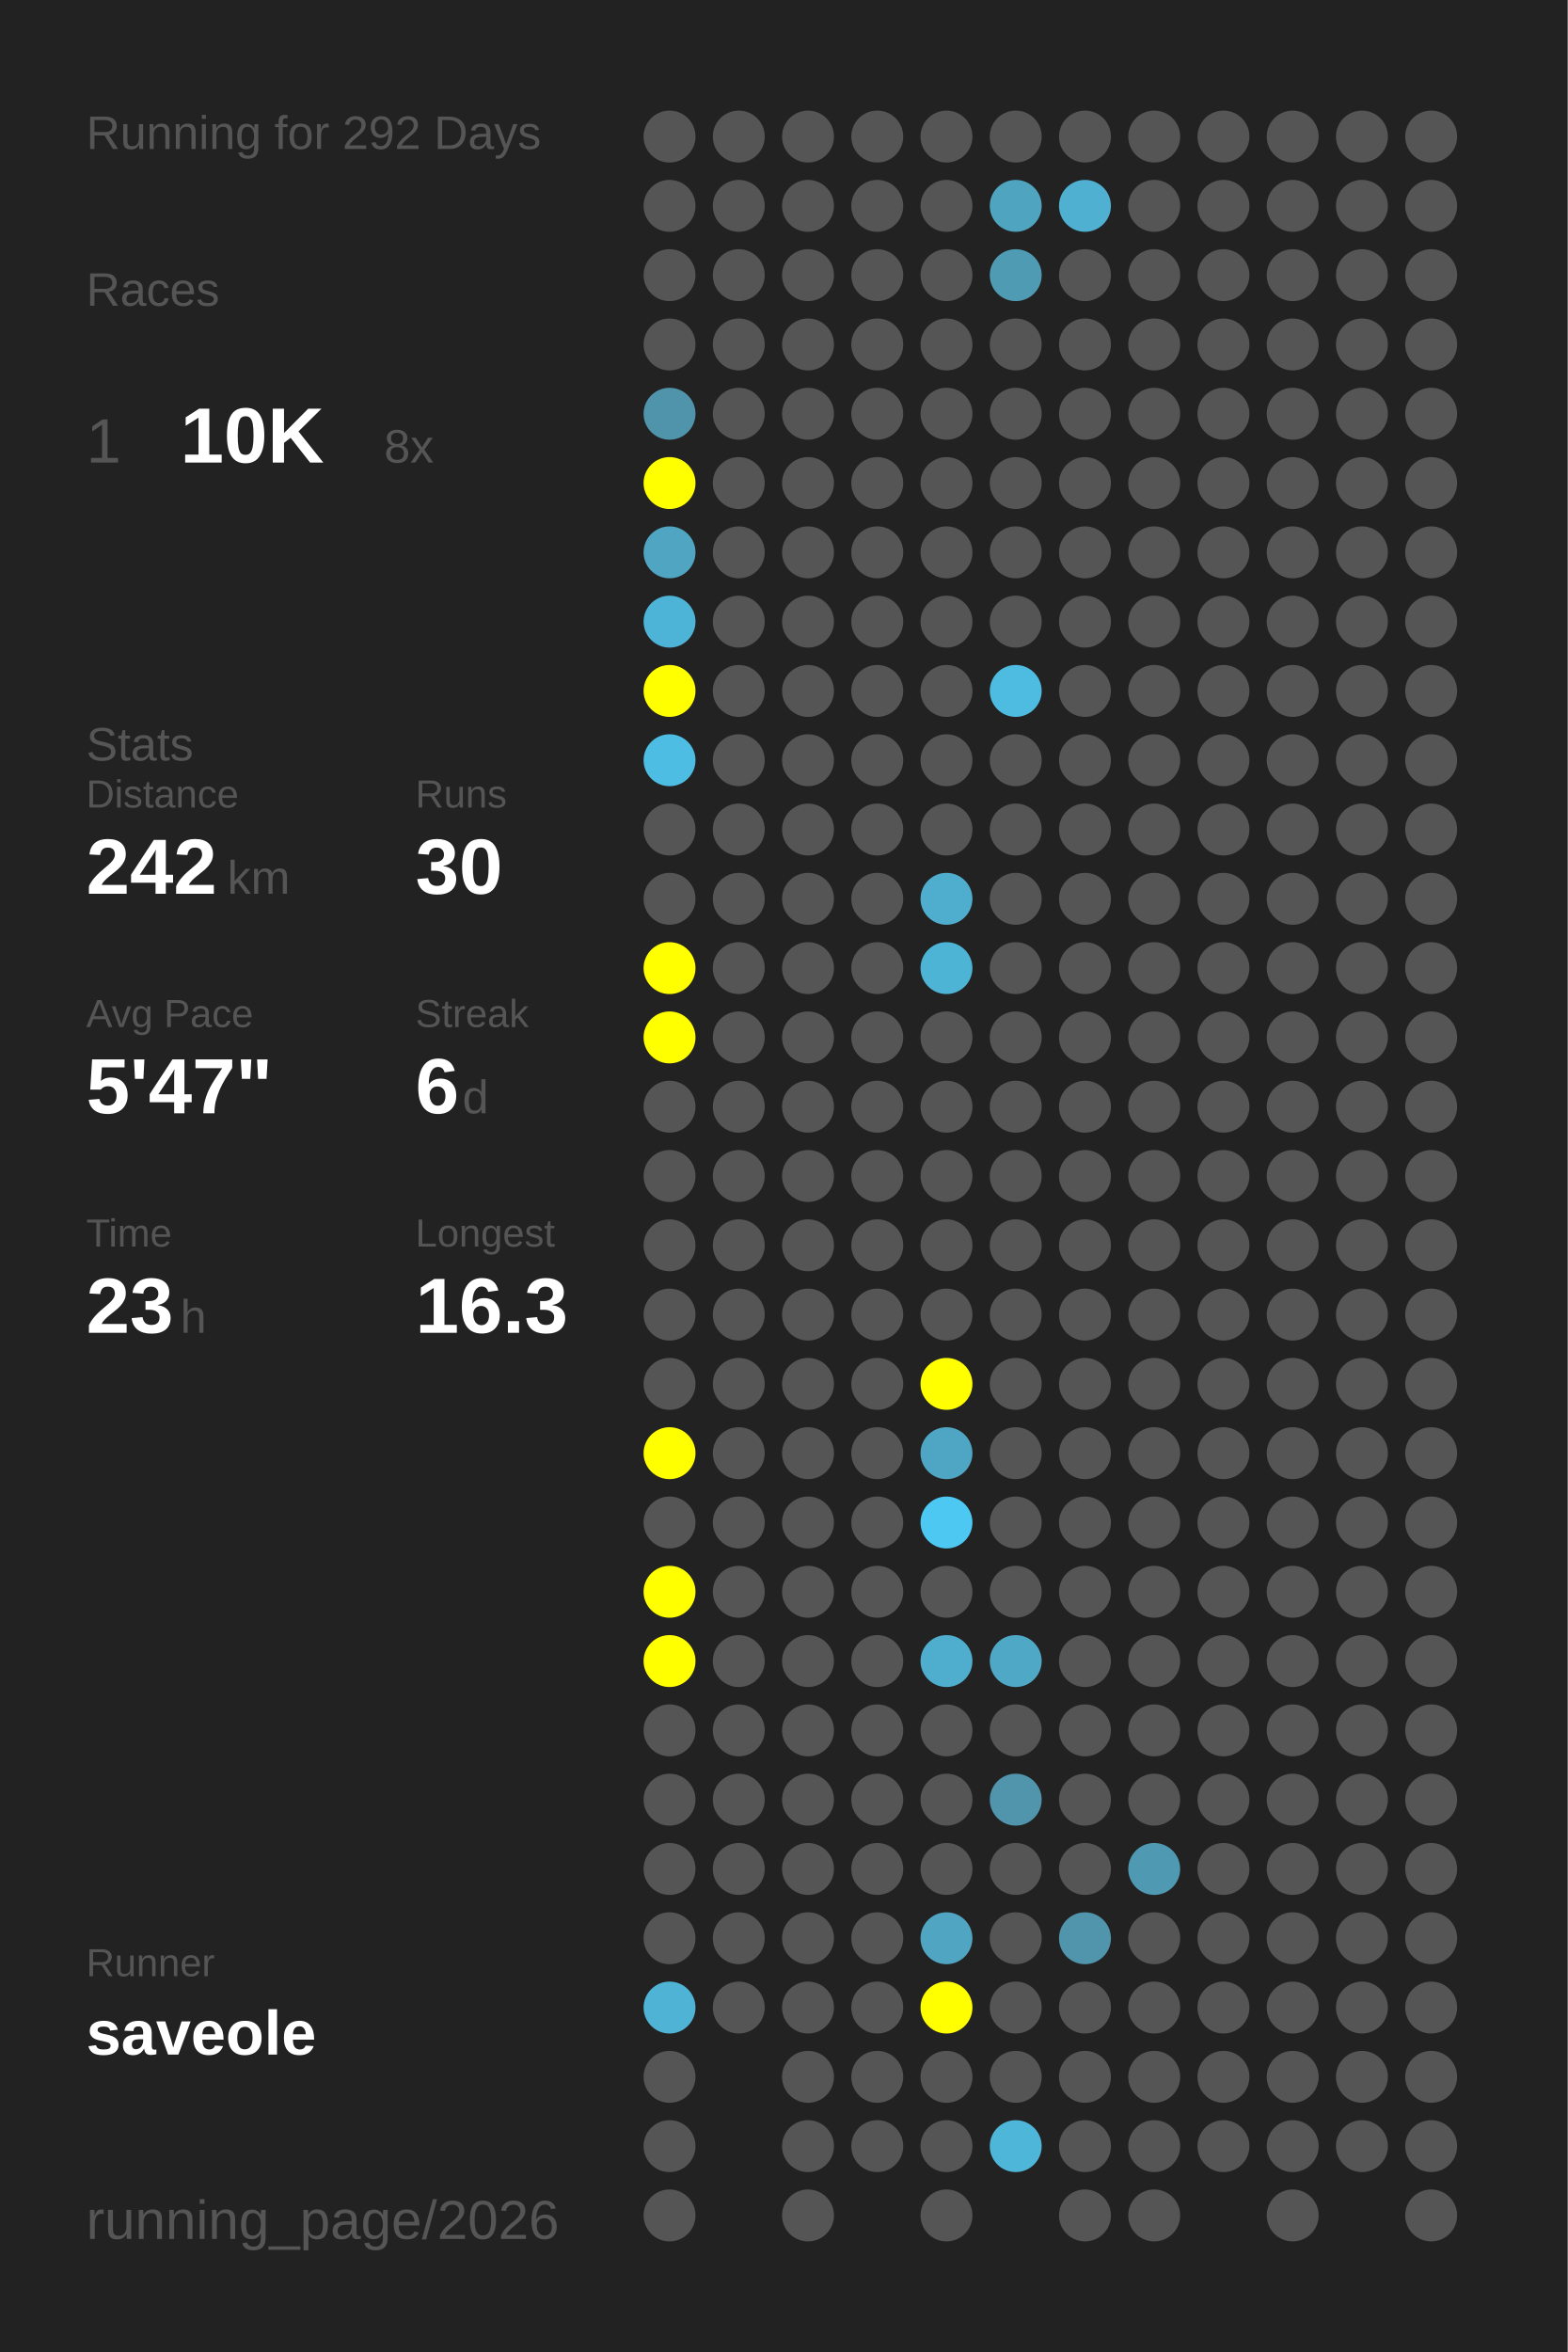
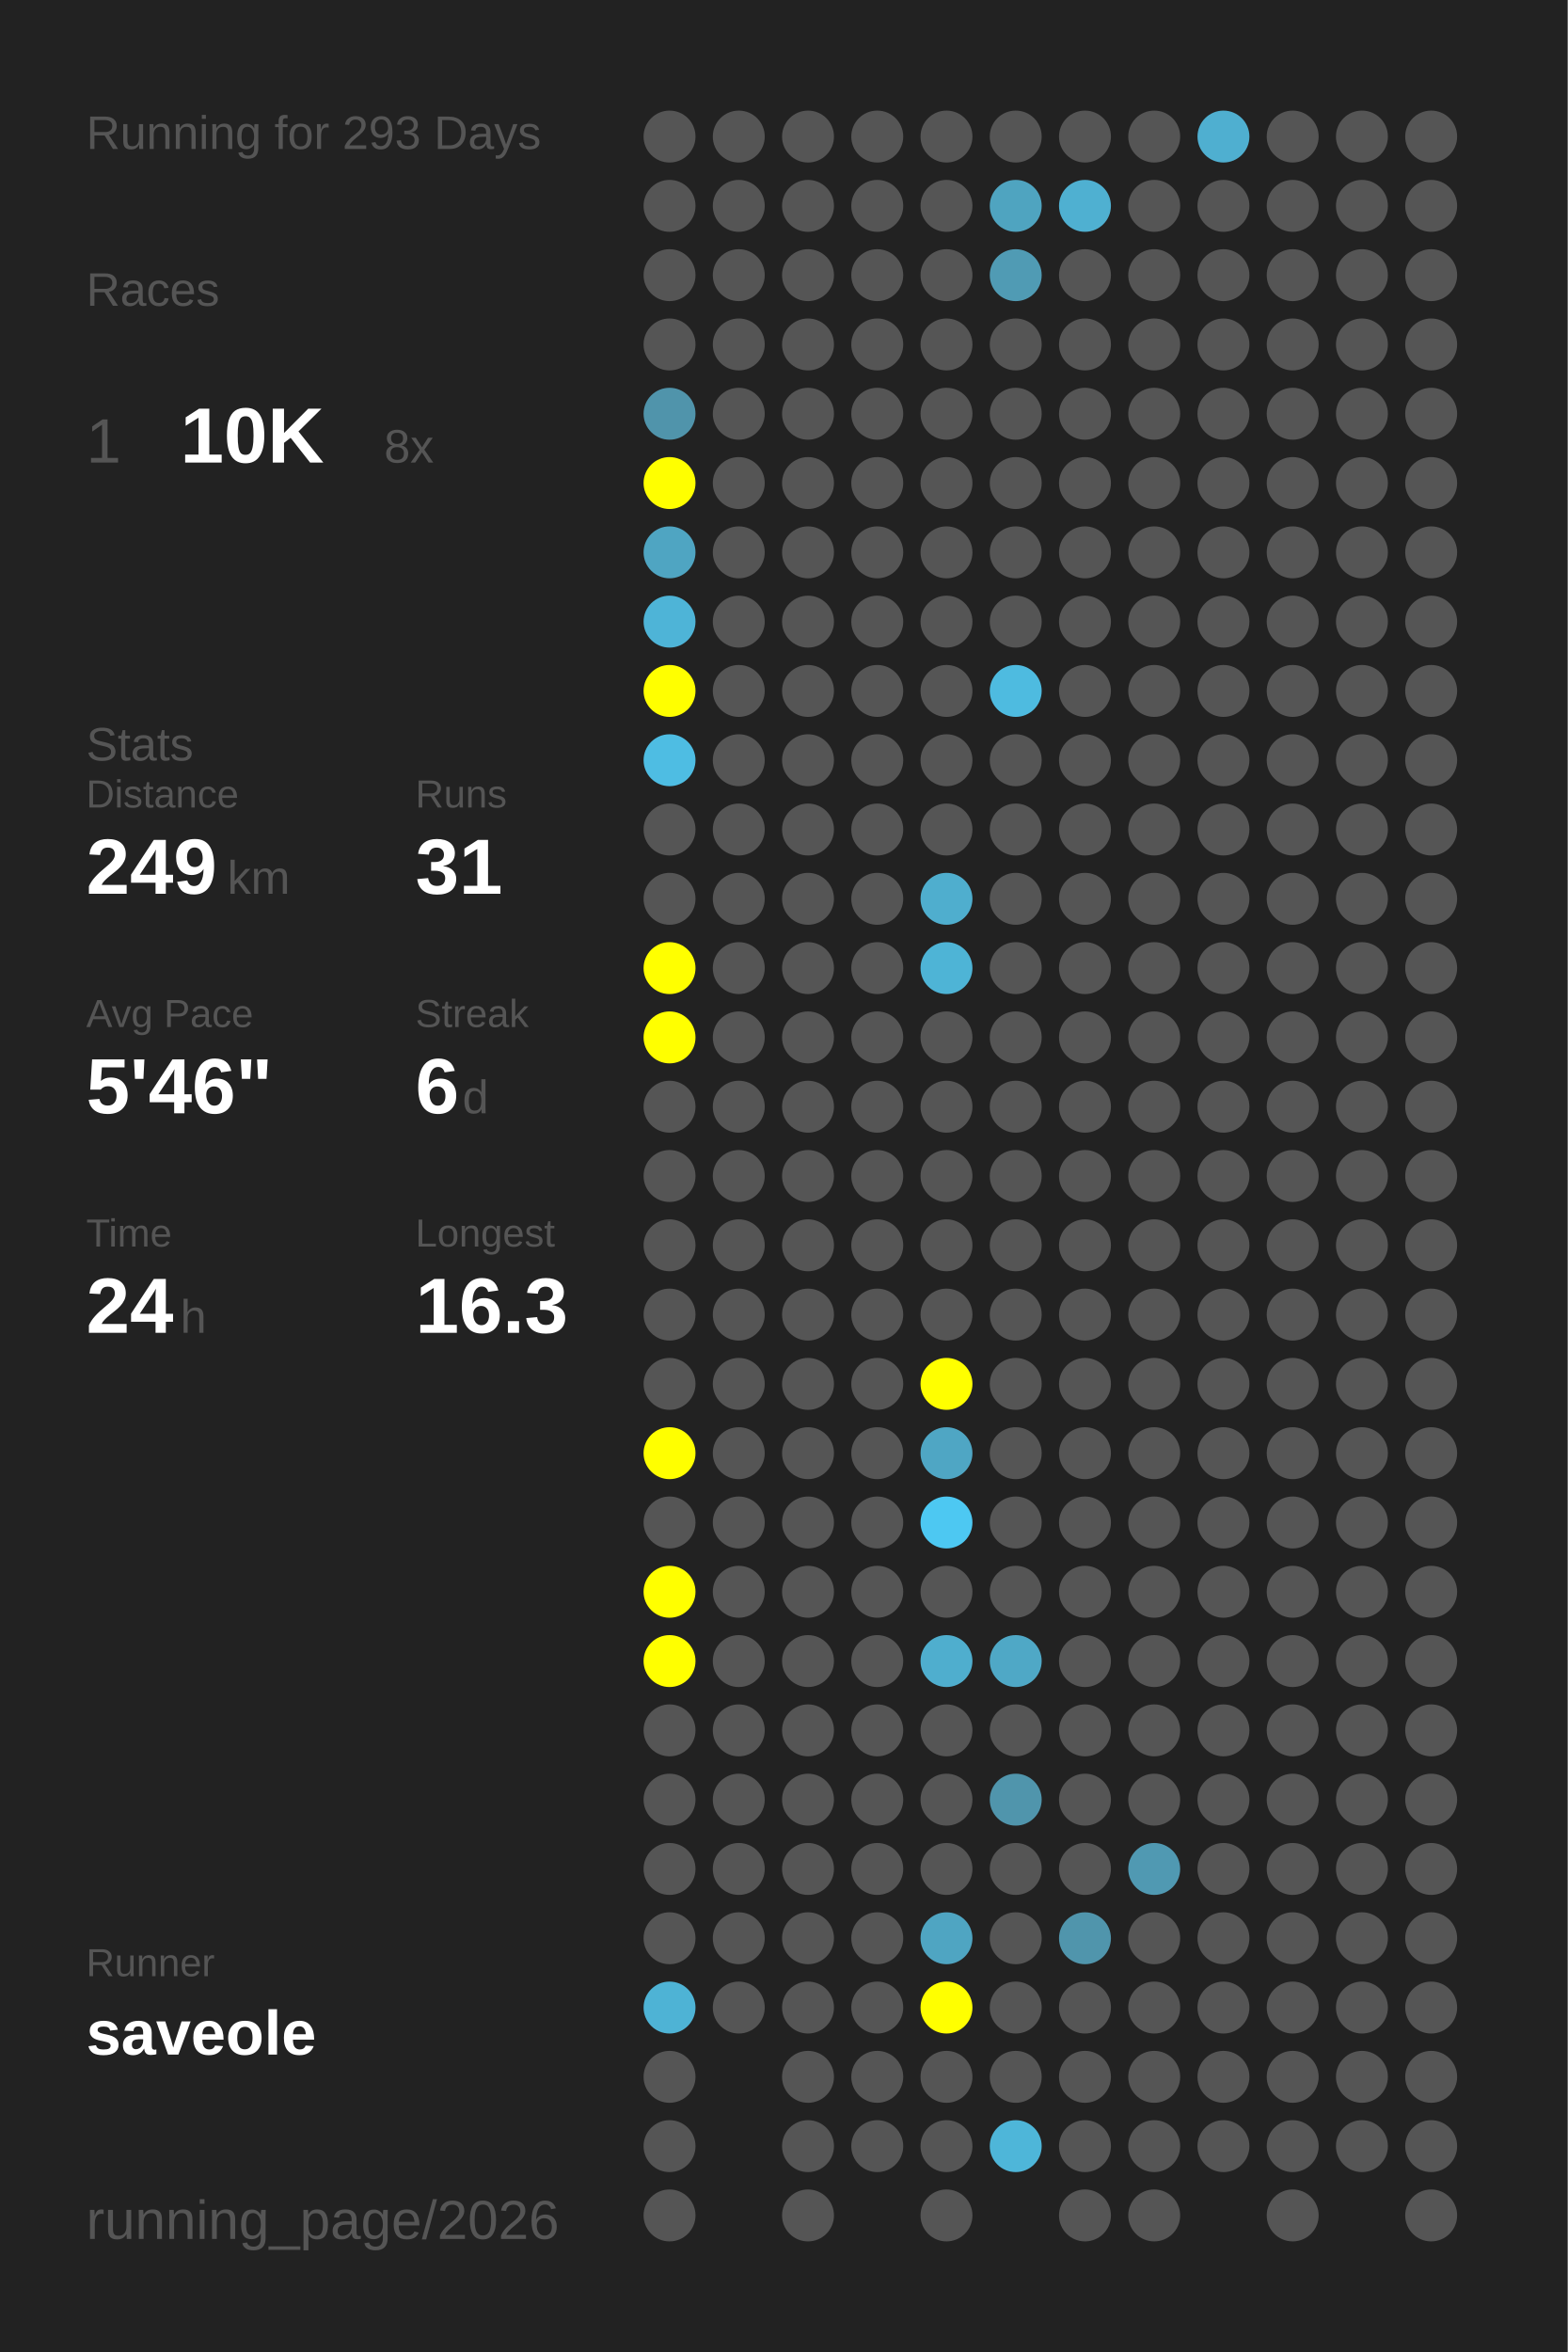
<svg xmlns="http://www.w3.org/2000/svg" baseProfile="full" height="300mm" version="1.1" viewBox="0,0,200,300" width="200mm">
  <defs />
  <rect fill="#222222" height="300" width="200" x="0" y="0" />
-   <text fill="#555555" style="font-size:6px; font-family:Arial;" x="11" y="19">Running for 292 Days</text>
+   <text fill="#555555" style="font-size:6px; font-family:Arial;" x="11" y="19">Running for 293 Days</text>
  <text fill="#555555" style="font-size:6px; font-family:Arial;" x="11" y="39">Races</text>
  <text fill="#555555" style="font-size:8px; font-family:Arial;" x="11" y="59">1</text>
  <text fill="#FFFFFF" style="font-size:10px; font-family:Arial; font-weight:bold;" x="23" y="59">10K</text>
  <text fill="#555555" style="font-size:6px; font-family:Arial;" x="49" y="59">8x</text>
  <text fill="#555555" style="font-size:6px; font-family:Arial;" x="11" y="97">Stats</text>
  <text fill="#555555" style="font-size:5px; font-family:Arial;" x="11" y="103">Distance</text>
-   <text fill="#FFFFFF" style="font-size:10px; font-family:Arial; font-weight:bold;" x="11" y="114">242</text>
+   <text fill="#FFFFFF" style="font-size:10px; font-family:Arial; font-weight:bold;" x="11" y="114">249</text>
  <text fill="#555555" style="font-size:6px; font-family:Arial;" x="29" y="114">km</text>
  <text fill="#555555" style="font-size:5px; font-family:Arial;" x="53" y="103">Runs</text>
-   <text fill="#FFFFFF" style="font-size:10px; font-family:Arial; font-weight:bold;" x="53" y="114">30</text>
+   <text fill="#FFFFFF" style="font-size:10px; font-family:Arial; font-weight:bold;" x="53" y="114">31</text>
  <text fill="#555555" style="font-size:5px; font-family:Arial;" x="11" y="131">Avg Pace</text>
-   <text fill="#FFFFFF" style="font-size:10px; font-family:Arial; font-weight:bold;" x="11" y="142">5'47"</text>
+   <text fill="#FFFFFF" style="font-size:10px; font-family:Arial; font-weight:bold;" x="11" y="142">5'46"</text>
  <text fill="#555555" style="font-size:5px; font-family:Arial;" x="53" y="131">Streak</text>
  <text fill="#FFFFFF" style="font-size:10px; font-family:Arial; font-weight:bold;" x="53" y="142">6</text>
  <text fill="#555555" style="font-size:6px; font-family:Arial;" x="59" y="142">d</text>
  <text fill="#555555" style="font-size:5px; font-family:Arial;" x="11" y="159">Time</text>
-   <text fill="#FFFFFF" style="font-size:10px; font-family:Arial; font-weight:bold;" x="11" y="170">23</text>
+   <text fill="#FFFFFF" style="font-size:10px; font-family:Arial; font-weight:bold;" x="11" y="170">24</text>
  <text fill="#555555" style="font-size:6px; font-family:Arial;" x="23" y="170">h</text>
  <text fill="#555555" style="font-size:5px; font-family:Arial;" x="53" y="159">Longest</text>
  <text fill="#FFFFFF" style="font-size:10px; font-family:Arial; font-weight:bold;" x="53" y="170">16.3</text>
  <text fill="#555555" style="font-size:5px; font-family:Arial;" x="11" y="252.065">Runner</text>
  <text fill="#FFFFFF" style="font-size:8px; font-family:Arial; font-weight:bold;" x="11" y="262.065">saveole</text>
  <text fill="#555555" style="font-size:7px; font-family:Arial;" x="11" y="285.581">running_page/2026</text>
  <circle cx="85.417" cy="17.419" fill="#555555" r="3.312" />
  <circle cx="85.417" cy="26.258" fill="#555555" r="3.312" />
  <circle cx="85.417" cy="35.097" fill="#555555" r="3.312" />
  <circle cx="85.417" cy="43.935" fill="#555555" r="3.312" />
  <circle cx="85.417" cy="52.774" fill="#5094ab" r="3.312" />
  <circle cx="85.417" cy="61.613" fill="#FFFF00" r="3.312" />
  <circle cx="85.417" cy="70.452" fill="#4fa5c2" r="3.312" />
  <circle cx="85.417" cy="79.29" fill="#4eb4d7" r="3.312" />
  <circle cx="85.417" cy="88.129" fill="#FFFF00" r="3.312" />
  <circle cx="85.417" cy="96.968" fill="#4ebde3" r="3.312" />
  <circle cx="85.417" cy="105.806" fill="#555555" r="3.312" />
  <circle cx="85.417" cy="114.645" fill="#555555" r="3.312" />
  <circle cx="85.417" cy="123.484" fill="#FFFF00" r="3.312" />
  <circle cx="85.417" cy="132.323" fill="#FFFF00" r="3.312" />
  <circle cx="85.417" cy="141.161" fill="#555555" r="3.312" />
  <circle cx="85.417" cy="150" fill="#555555" r="3.312" />
  <circle cx="85.417" cy="158.839" fill="#555555" r="3.312" />
  <circle cx="85.417" cy="167.677" fill="#555555" r="3.312" />
  <circle cx="85.417" cy="176.516" fill="#555555" r="3.312" />
  <circle cx="85.417" cy="185.355" fill="#FFFF00" r="3.312" />
  <circle cx="85.417" cy="194.194" fill="#555555" r="3.312" />
  <circle cx="85.417" cy="203.032" fill="#FFFF00" r="3.312" />
  <circle cx="85.417" cy="211.871" fill="#FFFF00" r="3.312" />
  <circle cx="85.417" cy="220.71" fill="#555555" r="3.312" />
  <circle cx="85.417" cy="229.548" fill="#555555" r="3.312" />
  <circle cx="85.417" cy="238.387" fill="#555555" r="3.312" />
  <circle cx="85.417" cy="247.226" fill="#555555" r="3.312" />
  <circle cx="85.417" cy="256.065" fill="#4eb3d5" r="3.312" />
  <circle cx="85.417" cy="264.903" fill="#555555" r="3.312" />
  <circle cx="85.417" cy="273.742" fill="#555555" r="3.312" />
  <circle cx="85.417" cy="282.581" fill="#555555" r="3.312" />
  <circle cx="94.25" cy="17.419" fill="#555555" r="3.312" />
  <circle cx="94.25" cy="26.258" fill="#555555" r="3.312" />
  <circle cx="94.25" cy="35.097" fill="#555555" r="3.312" />
  <circle cx="94.25" cy="43.935" fill="#555555" r="3.312" />
  <circle cx="94.25" cy="52.774" fill="#555555" r="3.312" />
  <circle cx="94.25" cy="61.613" fill="#555555" r="3.312" />
  <circle cx="94.25" cy="70.452" fill="#555555" r="3.312" />
  <circle cx="94.25" cy="79.29" fill="#555555" r="3.312" />
  <circle cx="94.25" cy="88.129" fill="#555555" r="3.312" />
  <circle cx="94.25" cy="96.968" fill="#555555" r="3.312" />
  <circle cx="94.25" cy="105.806" fill="#555555" r="3.312" />
  <circle cx="94.25" cy="114.645" fill="#555555" r="3.312" />
  <circle cx="94.25" cy="123.484" fill="#555555" r="3.312" />
  <circle cx="94.25" cy="132.323" fill="#555555" r="3.312" />
  <circle cx="94.25" cy="141.161" fill="#555555" r="3.312" />
  <circle cx="94.25" cy="150" fill="#555555" r="3.312" />
  <circle cx="94.25" cy="158.839" fill="#555555" r="3.312" />
  <circle cx="94.25" cy="167.677" fill="#555555" r="3.312" />
  <circle cx="94.25" cy="176.516" fill="#555555" r="3.312" />
  <circle cx="94.25" cy="185.355" fill="#555555" r="3.312" />
  <circle cx="94.25" cy="194.194" fill="#555555" r="3.312" />
  <circle cx="94.25" cy="203.032" fill="#555555" r="3.312" />
  <circle cx="94.25" cy="211.871" fill="#555555" r="3.312" />
  <circle cx="94.25" cy="220.71" fill="#555555" r="3.312" />
  <circle cx="94.25" cy="229.548" fill="#555555" r="3.312" />
  <circle cx="94.25" cy="238.387" fill="#555555" r="3.312" />
  <circle cx="94.25" cy="247.226" fill="#555555" r="3.312" />
  <circle cx="94.25" cy="256.065" fill="#555555" r="3.312" />
  <circle cx="103.083" cy="17.419" fill="#555555" r="3.312" />
  <circle cx="103.083" cy="26.258" fill="#555555" r="3.312" />
  <circle cx="103.083" cy="35.097" fill="#555555" r="3.312" />
  <circle cx="103.083" cy="43.935" fill="#555555" r="3.312" />
  <circle cx="103.083" cy="52.774" fill="#555555" r="3.312" />
  <circle cx="103.083" cy="61.613" fill="#555555" r="3.312" />
  <circle cx="103.083" cy="70.452" fill="#555555" r="3.312" />
  <circle cx="103.083" cy="79.29" fill="#555555" r="3.312" />
  <circle cx="103.083" cy="88.129" fill="#555555" r="3.312" />
  <circle cx="103.083" cy="96.968" fill="#555555" r="3.312" />
  <circle cx="103.083" cy="105.806" fill="#555555" r="3.312" />
  <circle cx="103.083" cy="114.645" fill="#555555" r="3.312" />
  <circle cx="103.083" cy="123.484" fill="#555555" r="3.312" />
  <circle cx="103.083" cy="132.323" fill="#555555" r="3.312" />
  <circle cx="103.083" cy="141.161" fill="#555555" r="3.312" />
  <circle cx="103.083" cy="150" fill="#555555" r="3.312" />
  <circle cx="103.083" cy="158.839" fill="#555555" r="3.312" />
  <circle cx="103.083" cy="167.677" fill="#555555" r="3.312" />
  <circle cx="103.083" cy="176.516" fill="#555555" r="3.312" />
  <circle cx="103.083" cy="185.355" fill="#555555" r="3.312" />
  <circle cx="103.083" cy="194.194" fill="#555555" r="3.312" />
  <circle cx="103.083" cy="203.032" fill="#555555" r="3.312" />
  <circle cx="103.083" cy="211.871" fill="#555555" r="3.312" />
  <circle cx="103.083" cy="220.71" fill="#555555" r="3.312" />
  <circle cx="103.083" cy="229.548" fill="#555555" r="3.312" />
  <circle cx="103.083" cy="238.387" fill="#555555" r="3.312" />
  <circle cx="103.083" cy="247.226" fill="#555555" r="3.312" />
  <circle cx="103.083" cy="256.065" fill="#555555" r="3.312" />
  <circle cx="103.083" cy="264.903" fill="#555555" r="3.312" />
  <circle cx="103.083" cy="273.742" fill="#555555" r="3.312" />
  <circle cx="103.083" cy="282.581" fill="#555555" r="3.312" />
  <circle cx="111.917" cy="17.419" fill="#555555" r="3.312" />
  <circle cx="111.917" cy="26.258" fill="#555555" r="3.312" />
  <circle cx="111.917" cy="35.097" fill="#555555" r="3.312" />
  <circle cx="111.917" cy="43.935" fill="#555555" r="3.312" />
  <circle cx="111.917" cy="52.774" fill="#555555" r="3.312" />
  <circle cx="111.917" cy="61.613" fill="#555555" r="3.312" />
  <circle cx="111.917" cy="70.452" fill="#555555" r="3.312" />
  <circle cx="111.917" cy="79.29" fill="#555555" r="3.312" />
  <circle cx="111.917" cy="88.129" fill="#555555" r="3.312" />
  <circle cx="111.917" cy="96.968" fill="#555555" r="3.312" />
  <circle cx="111.917" cy="105.806" fill="#555555" r="3.312" />
  <circle cx="111.917" cy="114.645" fill="#555555" r="3.312" />
  <circle cx="111.917" cy="123.484" fill="#555555" r="3.312" />
  <circle cx="111.917" cy="132.323" fill="#555555" r="3.312" />
  <circle cx="111.917" cy="141.161" fill="#555555" r="3.312" />
  <circle cx="111.917" cy="150" fill="#555555" r="3.312" />
  <circle cx="111.917" cy="158.839" fill="#555555" r="3.312" />
  <circle cx="111.917" cy="167.677" fill="#555555" r="3.312" />
  <circle cx="111.917" cy="176.516" fill="#555555" r="3.312" />
  <circle cx="111.917" cy="185.355" fill="#555555" r="3.312" />
  <circle cx="111.917" cy="194.194" fill="#555555" r="3.312" />
  <circle cx="111.917" cy="203.032" fill="#555555" r="3.312" />
  <circle cx="111.917" cy="211.871" fill="#555555" r="3.312" />
  <circle cx="111.917" cy="220.71" fill="#555555" r="3.312" />
  <circle cx="111.917" cy="229.548" fill="#555555" r="3.312" />
  <circle cx="111.917" cy="238.387" fill="#555555" r="3.312" />
  <circle cx="111.917" cy="247.226" fill="#555555" r="3.312" />
  <circle cx="111.917" cy="256.065" fill="#555555" r="3.312" />
  <circle cx="111.917" cy="264.903" fill="#555555" r="3.312" />
  <circle cx="111.917" cy="273.742" fill="#555555" r="3.312" />
  <circle cx="120.75" cy="17.419" fill="#555555" r="3.312" />
  <circle cx="120.75" cy="26.258" fill="#555555" r="3.312" />
  <circle cx="120.75" cy="35.097" fill="#555555" r="3.312" />
  <circle cx="120.75" cy="43.935" fill="#555555" r="3.312" />
  <circle cx="120.75" cy="52.774" fill="#555555" r="3.312" />
  <circle cx="120.75" cy="61.613" fill="#555555" r="3.312" />
  <circle cx="120.75" cy="70.452" fill="#555555" r="3.312" />
  <circle cx="120.75" cy="79.29" fill="#555555" r="3.312" />
  <circle cx="120.75" cy="88.129" fill="#555555" r="3.312" />
  <circle cx="120.75" cy="96.968" fill="#555555" r="3.312" />
  <circle cx="120.75" cy="105.806" fill="#555555" r="3.312" />
  <circle cx="120.75" cy="114.645" fill="#4faece" r="3.312" />
  <circle cx="120.75" cy="123.484" fill="#4eb4d6" r="3.312" />
  <circle cx="120.75" cy="132.323" fill="#555555" r="3.312" />
  <circle cx="120.75" cy="141.161" fill="#555555" r="3.312" />
  <circle cx="120.75" cy="150" fill="#555555" r="3.312" />
  <circle cx="120.75" cy="158.839" fill="#555555" r="3.312" />
  <circle cx="120.75" cy="167.677" fill="#555555" r="3.312" />
  <circle cx="120.75" cy="176.516" fill="#FFFF00" r="3.312" />
  <circle cx="120.75" cy="185.355" fill="#4fa6c4" r="3.312" />
  <circle cx="120.75" cy="194.194" fill="#4dc8f2" r="3.312" />
  <circle cx="120.75" cy="203.032" fill="#555555" r="3.312" />
  <circle cx="120.75" cy="211.871" fill="#4faece" r="3.312" />
  <circle cx="120.75" cy="220.71" fill="#555555" r="3.312" />
  <circle cx="120.75" cy="229.548" fill="#555555" r="3.312" />
  <circle cx="120.75" cy="238.387" fill="#555555" r="3.312" />
  <circle cx="120.75" cy="247.226" fill="#4fa5c2" r="3.312" />
  <circle cx="120.75" cy="256.065" fill="#FFFF00" r="3.312" />
  <circle cx="120.75" cy="264.903" fill="#555555" r="3.312" />
  <circle cx="120.75" cy="273.742" fill="#555555" r="3.312" />
  <circle cx="120.75" cy="282.581" fill="#555555" r="3.312" />
  <circle cx="129.583" cy="17.419" fill="#555555" r="3.312" />
  <circle cx="129.583" cy="26.258" fill="#4fa4c0" r="3.312" />
  <circle cx="129.583" cy="35.097" fill="#509bb4" r="3.312" />
  <circle cx="129.583" cy="43.935" fill="#555555" r="3.312" />
  <circle cx="129.583" cy="52.774" fill="#555555" r="3.312" />
  <circle cx="129.583" cy="61.613" fill="#555555" r="3.312" />
  <circle cx="129.583" cy="70.452" fill="#555555" r="3.312" />
  <circle cx="129.583" cy="79.29" fill="#555555" r="3.312" />
  <circle cx="129.583" cy="88.129" fill="#4ebbe0" r="3.312" />
  <circle cx="129.583" cy="96.968" fill="#555555" r="3.312" />
  <circle cx="129.583" cy="105.806" fill="#555555" r="3.312" />
  <circle cx="129.583" cy="114.645" fill="#555555" r="3.312" />
  <circle cx="129.583" cy="123.484" fill="#555555" r="3.312" />
  <circle cx="129.583" cy="132.323" fill="#555555" r="3.312" />
  <circle cx="129.583" cy="141.161" fill="#555555" r="3.312" />
  <circle cx="129.583" cy="150" fill="#555555" r="3.312" />
  <circle cx="129.583" cy="158.839" fill="#555555" r="3.312" />
  <circle cx="129.583" cy="167.677" fill="#555555" r="3.312" />
  <circle cx="129.583" cy="176.516" fill="#555555" r="3.312" />
  <circle cx="129.583" cy="185.355" fill="#555555" r="3.312" />
  <circle cx="129.583" cy="194.194" fill="#555555" r="3.312" />
  <circle cx="129.583" cy="203.032" fill="#555555" r="3.312" />
  <circle cx="129.583" cy="211.871" fill="#4fa8c6" r="3.312" />
  <circle cx="129.583" cy="220.71" fill="#555555" r="3.312" />
  <circle cx="129.583" cy="229.548" fill="#5095ac" r="3.312" />
  <circle cx="129.583" cy="238.387" fill="#555555" r="3.312" />
  <circle cx="129.583" cy="247.226" fill="#555555" r="3.312" />
  <circle cx="129.583" cy="256.065" fill="#555555" r="3.312" />
  <circle cx="129.583" cy="264.903" fill="#555555" r="3.312" />
  <circle cx="129.583" cy="273.742" fill="#4eb6d9" r="3.312" />
  <circle cx="138.417" cy="17.419" fill="#555555" r="3.312" />
  <circle cx="138.417" cy="26.258" fill="#4fb0d1" r="3.312" />
  <circle cx="138.417" cy="35.097" fill="#555555" r="3.312" />
  <circle cx="138.417" cy="43.935" fill="#555555" r="3.312" />
  <circle cx="138.417" cy="52.774" fill="#555555" r="3.312" />
  <circle cx="138.417" cy="61.613" fill="#555555" r="3.312" />
  <circle cx="138.417" cy="70.452" fill="#555555" r="3.312" />
  <circle cx="138.417" cy="79.29" fill="#555555" r="3.312" />
  <circle cx="138.417" cy="88.129" fill="#555555" r="3.312" />
  <circle cx="138.417" cy="96.968" fill="#555555" r="3.312" />
  <circle cx="138.417" cy="105.806" fill="#555555" r="3.312" />
  <circle cx="138.417" cy="114.645" fill="#555555" r="3.312" />
  <circle cx="138.417" cy="123.484" fill="#555555" r="3.312" />
  <circle cx="138.417" cy="132.323" fill="#555555" r="3.312" />
  <circle cx="138.417" cy="141.161" fill="#555555" r="3.312" />
  <circle cx="138.417" cy="150" fill="#555555" r="3.312" />
  <circle cx="138.417" cy="158.839" fill="#555555" r="3.312" />
  <circle cx="138.417" cy="167.677" fill="#555555" r="3.312" />
  <circle cx="138.417" cy="176.516" fill="#555555" r="3.312" />
  <circle cx="138.417" cy="185.355" fill="#555555" r="3.312" />
  <circle cx="138.417" cy="194.194" fill="#555555" r="3.312" />
  <circle cx="138.417" cy="203.032" fill="#555555" r="3.312" />
  <circle cx="138.417" cy="211.871" fill="#555555" r="3.312" />
  <circle cx="138.417" cy="220.71" fill="#555555" r="3.312" />
  <circle cx="138.417" cy="229.548" fill="#555555" r="3.312" />
  <circle cx="138.417" cy="238.387" fill="#555555" r="3.312" />
  <circle cx="138.417" cy="247.226" fill="#5095ac" r="3.312" />
  <circle cx="138.417" cy="256.065" fill="#555555" r="3.312" />
  <circle cx="138.417" cy="264.903" fill="#555555" r="3.312" />
  <circle cx="138.417" cy="273.742" fill="#555555" r="3.312" />
  <circle cx="138.417" cy="282.581" fill="#555555" r="3.312" />
  <circle cx="147.25" cy="17.419" fill="#555555" r="3.312" />
  <circle cx="147.25" cy="26.258" fill="#555555" r="3.312" />
  <circle cx="147.25" cy="35.097" fill="#555555" r="3.312" />
  <circle cx="147.25" cy="43.935" fill="#555555" r="3.312" />
  <circle cx="147.25" cy="52.774" fill="#555555" r="3.312" />
  <circle cx="147.25" cy="61.613" fill="#555555" r="3.312" />
  <circle cx="147.25" cy="70.452" fill="#555555" r="3.312" />
  <circle cx="147.25" cy="79.29" fill="#555555" r="3.312" />
  <circle cx="147.25" cy="88.129" fill="#555555" r="3.312" />
  <circle cx="147.25" cy="96.968" fill="#555555" r="3.312" />
  <circle cx="147.25" cy="105.806" fill="#555555" r="3.312" />
  <circle cx="147.25" cy="114.645" fill="#555555" r="3.312" />
  <circle cx="147.25" cy="123.484" fill="#555555" r="3.312" />
  <circle cx="147.25" cy="132.323" fill="#555555" r="3.312" />
  <circle cx="147.25" cy="141.161" fill="#555555" r="3.312" />
  <circle cx="147.25" cy="150" fill="#555555" r="3.312" />
  <circle cx="147.25" cy="158.839" fill="#555555" r="3.312" />
  <circle cx="147.25" cy="167.677" fill="#555555" r="3.312" />
  <circle cx="147.25" cy="176.516" fill="#555555" r="3.312" />
  <circle cx="147.25" cy="185.355" fill="#555555" r="3.312" />
  <circle cx="147.25" cy="194.194" fill="#555555" r="3.312" />
  <circle cx="147.25" cy="203.032" fill="#555555" r="3.312" />
  <circle cx="147.25" cy="211.871" fill="#555555" r="3.312" />
  <circle cx="147.25" cy="220.71" fill="#555555" r="3.312" />
  <circle cx="147.25" cy="229.548" fill="#555555" r="3.312" />
  <circle cx="147.25" cy="238.387" fill="#5099b2" r="3.312" />
  <circle cx="147.25" cy="247.226" fill="#555555" r="3.312" />
  <circle cx="147.25" cy="256.065" fill="#555555" r="3.312" />
  <circle cx="147.25" cy="264.903" fill="#555555" r="3.312" />
  <circle cx="147.25" cy="273.742" fill="#555555" r="3.312" />
  <circle cx="147.25" cy="282.581" fill="#555555" r="3.312" />
-   <circle cx="156.083" cy="17.419" fill="#555555" r="3.312" />
+   <circle cx="156.083" cy="17.419" fill="#4fafd0" r="3.312" />
  <circle cx="156.083" cy="26.258" fill="#555555" r="3.312" />
  <circle cx="156.083" cy="35.097" fill="#555555" r="3.312" />
  <circle cx="156.083" cy="43.935" fill="#555555" r="3.312" />
  <circle cx="156.083" cy="52.774" fill="#555555" r="3.312" />
  <circle cx="156.083" cy="61.613" fill="#555555" r="3.312" />
  <circle cx="156.083" cy="70.452" fill="#555555" r="3.312" />
  <circle cx="156.083" cy="79.29" fill="#555555" r="3.312" />
  <circle cx="156.083" cy="88.129" fill="#555555" r="3.312" />
  <circle cx="156.083" cy="96.968" fill="#555555" r="3.312" />
  <circle cx="156.083" cy="105.806" fill="#555555" r="3.312" />
  <circle cx="156.083" cy="114.645" fill="#555555" r="3.312" />
  <circle cx="156.083" cy="123.484" fill="#555555" r="3.312" />
  <circle cx="156.083" cy="132.323" fill="#555555" r="3.312" />
  <circle cx="156.083" cy="141.161" fill="#555555" r="3.312" />
  <circle cx="156.083" cy="150" fill="#555555" r="3.312" />
  <circle cx="156.083" cy="158.839" fill="#555555" r="3.312" />
  <circle cx="156.083" cy="167.677" fill="#555555" r="3.312" />
  <circle cx="156.083" cy="176.516" fill="#555555" r="3.312" />
  <circle cx="156.083" cy="185.355" fill="#555555" r="3.312" />
  <circle cx="156.083" cy="194.194" fill="#555555" r="3.312" />
  <circle cx="156.083" cy="203.032" fill="#555555" r="3.312" />
  <circle cx="156.083" cy="211.871" fill="#555555" r="3.312" />
  <circle cx="156.083" cy="220.71" fill="#555555" r="3.312" />
  <circle cx="156.083" cy="229.548" fill="#555555" r="3.312" />
  <circle cx="156.083" cy="238.387" fill="#555555" r="3.312" />
  <circle cx="156.083" cy="247.226" fill="#555555" r="3.312" />
  <circle cx="156.083" cy="256.065" fill="#555555" r="3.312" />
  <circle cx="156.083" cy="264.903" fill="#555555" r="3.312" />
  <circle cx="156.083" cy="273.742" fill="#555555" r="3.312" />
  <circle cx="164.917" cy="17.419" fill="#555555" r="3.312" />
  <circle cx="164.917" cy="26.258" fill="#555555" r="3.312" />
  <circle cx="164.917" cy="35.097" fill="#555555" r="3.312" />
  <circle cx="164.917" cy="43.935" fill="#555555" r="3.312" />
  <circle cx="164.917" cy="52.774" fill="#555555" r="3.312" />
  <circle cx="164.917" cy="61.613" fill="#555555" r="3.312" />
  <circle cx="164.917" cy="70.452" fill="#555555" r="3.312" />
  <circle cx="164.917" cy="79.29" fill="#555555" r="3.312" />
  <circle cx="164.917" cy="88.129" fill="#555555" r="3.312" />
  <circle cx="164.917" cy="96.968" fill="#555555" r="3.312" />
  <circle cx="164.917" cy="105.806" fill="#555555" r="3.312" />
  <circle cx="164.917" cy="114.645" fill="#555555" r="3.312" />
  <circle cx="164.917" cy="123.484" fill="#555555" r="3.312" />
  <circle cx="164.917" cy="132.323" fill="#555555" r="3.312" />
  <circle cx="164.917" cy="141.161" fill="#555555" r="3.312" />
  <circle cx="164.917" cy="150" fill="#555555" r="3.312" />
  <circle cx="164.917" cy="158.839" fill="#555555" r="3.312" />
  <circle cx="164.917" cy="167.677" fill="#555555" r="3.312" />
  <circle cx="164.917" cy="176.516" fill="#555555" r="3.312" />
  <circle cx="164.917" cy="185.355" fill="#555555" r="3.312" />
  <circle cx="164.917" cy="194.194" fill="#555555" r="3.312" />
  <circle cx="164.917" cy="203.032" fill="#555555" r="3.312" />
  <circle cx="164.917" cy="211.871" fill="#555555" r="3.312" />
  <circle cx="164.917" cy="220.71" fill="#555555" r="3.312" />
  <circle cx="164.917" cy="229.548" fill="#555555" r="3.312" />
  <circle cx="164.917" cy="238.387" fill="#555555" r="3.312" />
  <circle cx="164.917" cy="247.226" fill="#555555" r="3.312" />
  <circle cx="164.917" cy="256.065" fill="#555555" r="3.312" />
  <circle cx="164.917" cy="264.903" fill="#555555" r="3.312" />
  <circle cx="164.917" cy="273.742" fill="#555555" r="3.312" />
  <circle cx="164.917" cy="282.581" fill="#555555" r="3.312" />
  <circle cx="173.75" cy="17.419" fill="#555555" r="3.312" />
  <circle cx="173.75" cy="26.258" fill="#555555" r="3.312" />
  <circle cx="173.75" cy="35.097" fill="#555555" r="3.312" />
  <circle cx="173.75" cy="43.935" fill="#555555" r="3.312" />
  <circle cx="173.75" cy="52.774" fill="#555555" r="3.312" />
  <circle cx="173.75" cy="61.613" fill="#555555" r="3.312" />
  <circle cx="173.75" cy="70.452" fill="#555555" r="3.312" />
  <circle cx="173.75" cy="79.29" fill="#555555" r="3.312" />
  <circle cx="173.75" cy="88.129" fill="#555555" r="3.312" />
  <circle cx="173.75" cy="96.968" fill="#555555" r="3.312" />
  <circle cx="173.75" cy="105.806" fill="#555555" r="3.312" />
  <circle cx="173.75" cy="114.645" fill="#555555" r="3.312" />
  <circle cx="173.75" cy="123.484" fill="#555555" r="3.312" />
  <circle cx="173.75" cy="132.323" fill="#555555" r="3.312" />
  <circle cx="173.75" cy="141.161" fill="#555555" r="3.312" />
  <circle cx="173.75" cy="150" fill="#555555" r="3.312" />
  <circle cx="173.75" cy="158.839" fill="#555555" r="3.312" />
  <circle cx="173.75" cy="167.677" fill="#555555" r="3.312" />
  <circle cx="173.75" cy="176.516" fill="#555555" r="3.312" />
  <circle cx="173.75" cy="185.355" fill="#555555" r="3.312" />
  <circle cx="173.75" cy="194.194" fill="#555555" r="3.312" />
  <circle cx="173.75" cy="203.032" fill="#555555" r="3.312" />
  <circle cx="173.75" cy="211.871" fill="#555555" r="3.312" />
  <circle cx="173.75" cy="220.71" fill="#555555" r="3.312" />
  <circle cx="173.75" cy="229.548" fill="#555555" r="3.312" />
  <circle cx="173.75" cy="238.387" fill="#555555" r="3.312" />
  <circle cx="173.75" cy="247.226" fill="#555555" r="3.312" />
  <circle cx="173.75" cy="256.065" fill="#555555" r="3.312" />
  <circle cx="173.75" cy="264.903" fill="#555555" r="3.312" />
  <circle cx="173.75" cy="273.742" fill="#555555" r="3.312" />
  <circle cx="182.583" cy="17.419" fill="#555555" r="3.312" />
  <circle cx="182.583" cy="26.258" fill="#555555" r="3.312" />
  <circle cx="182.583" cy="35.097" fill="#555555" r="3.312" />
  <circle cx="182.583" cy="43.935" fill="#555555" r="3.312" />
  <circle cx="182.583" cy="52.774" fill="#555555" r="3.312" />
  <circle cx="182.583" cy="61.613" fill="#555555" r="3.312" />
  <circle cx="182.583" cy="70.452" fill="#555555" r="3.312" />
  <circle cx="182.583" cy="79.29" fill="#555555" r="3.312" />
  <circle cx="182.583" cy="88.129" fill="#555555" r="3.312" />
  <circle cx="182.583" cy="96.968" fill="#555555" r="3.312" />
  <circle cx="182.583" cy="105.806" fill="#555555" r="3.312" />
  <circle cx="182.583" cy="114.645" fill="#555555" r="3.312" />
  <circle cx="182.583" cy="123.484" fill="#555555" r="3.312" />
  <circle cx="182.583" cy="132.323" fill="#555555" r="3.312" />
  <circle cx="182.583" cy="141.161" fill="#555555" r="3.312" />
  <circle cx="182.583" cy="150" fill="#555555" r="3.312" />
  <circle cx="182.583" cy="158.839" fill="#555555" r="3.312" />
  <circle cx="182.583" cy="167.677" fill="#555555" r="3.312" />
  <circle cx="182.583" cy="176.516" fill="#555555" r="3.312" />
  <circle cx="182.583" cy="185.355" fill="#555555" r="3.312" />
  <circle cx="182.583" cy="194.194" fill="#555555" r="3.312" />
  <circle cx="182.583" cy="203.032" fill="#555555" r="3.312" />
  <circle cx="182.583" cy="211.871" fill="#555555" r="3.312" />
  <circle cx="182.583" cy="220.71" fill="#555555" r="3.312" />
  <circle cx="182.583" cy="229.548" fill="#555555" r="3.312" />
  <circle cx="182.583" cy="238.387" fill="#555555" r="3.312" />
  <circle cx="182.583" cy="247.226" fill="#555555" r="3.312" />
  <circle cx="182.583" cy="256.065" fill="#555555" r="3.312" />
  <circle cx="182.583" cy="264.903" fill="#555555" r="3.312" />
  <circle cx="182.583" cy="273.742" fill="#555555" r="3.312" />
  <circle cx="182.583" cy="282.581" fill="#555555" r="3.312" />
</svg>
